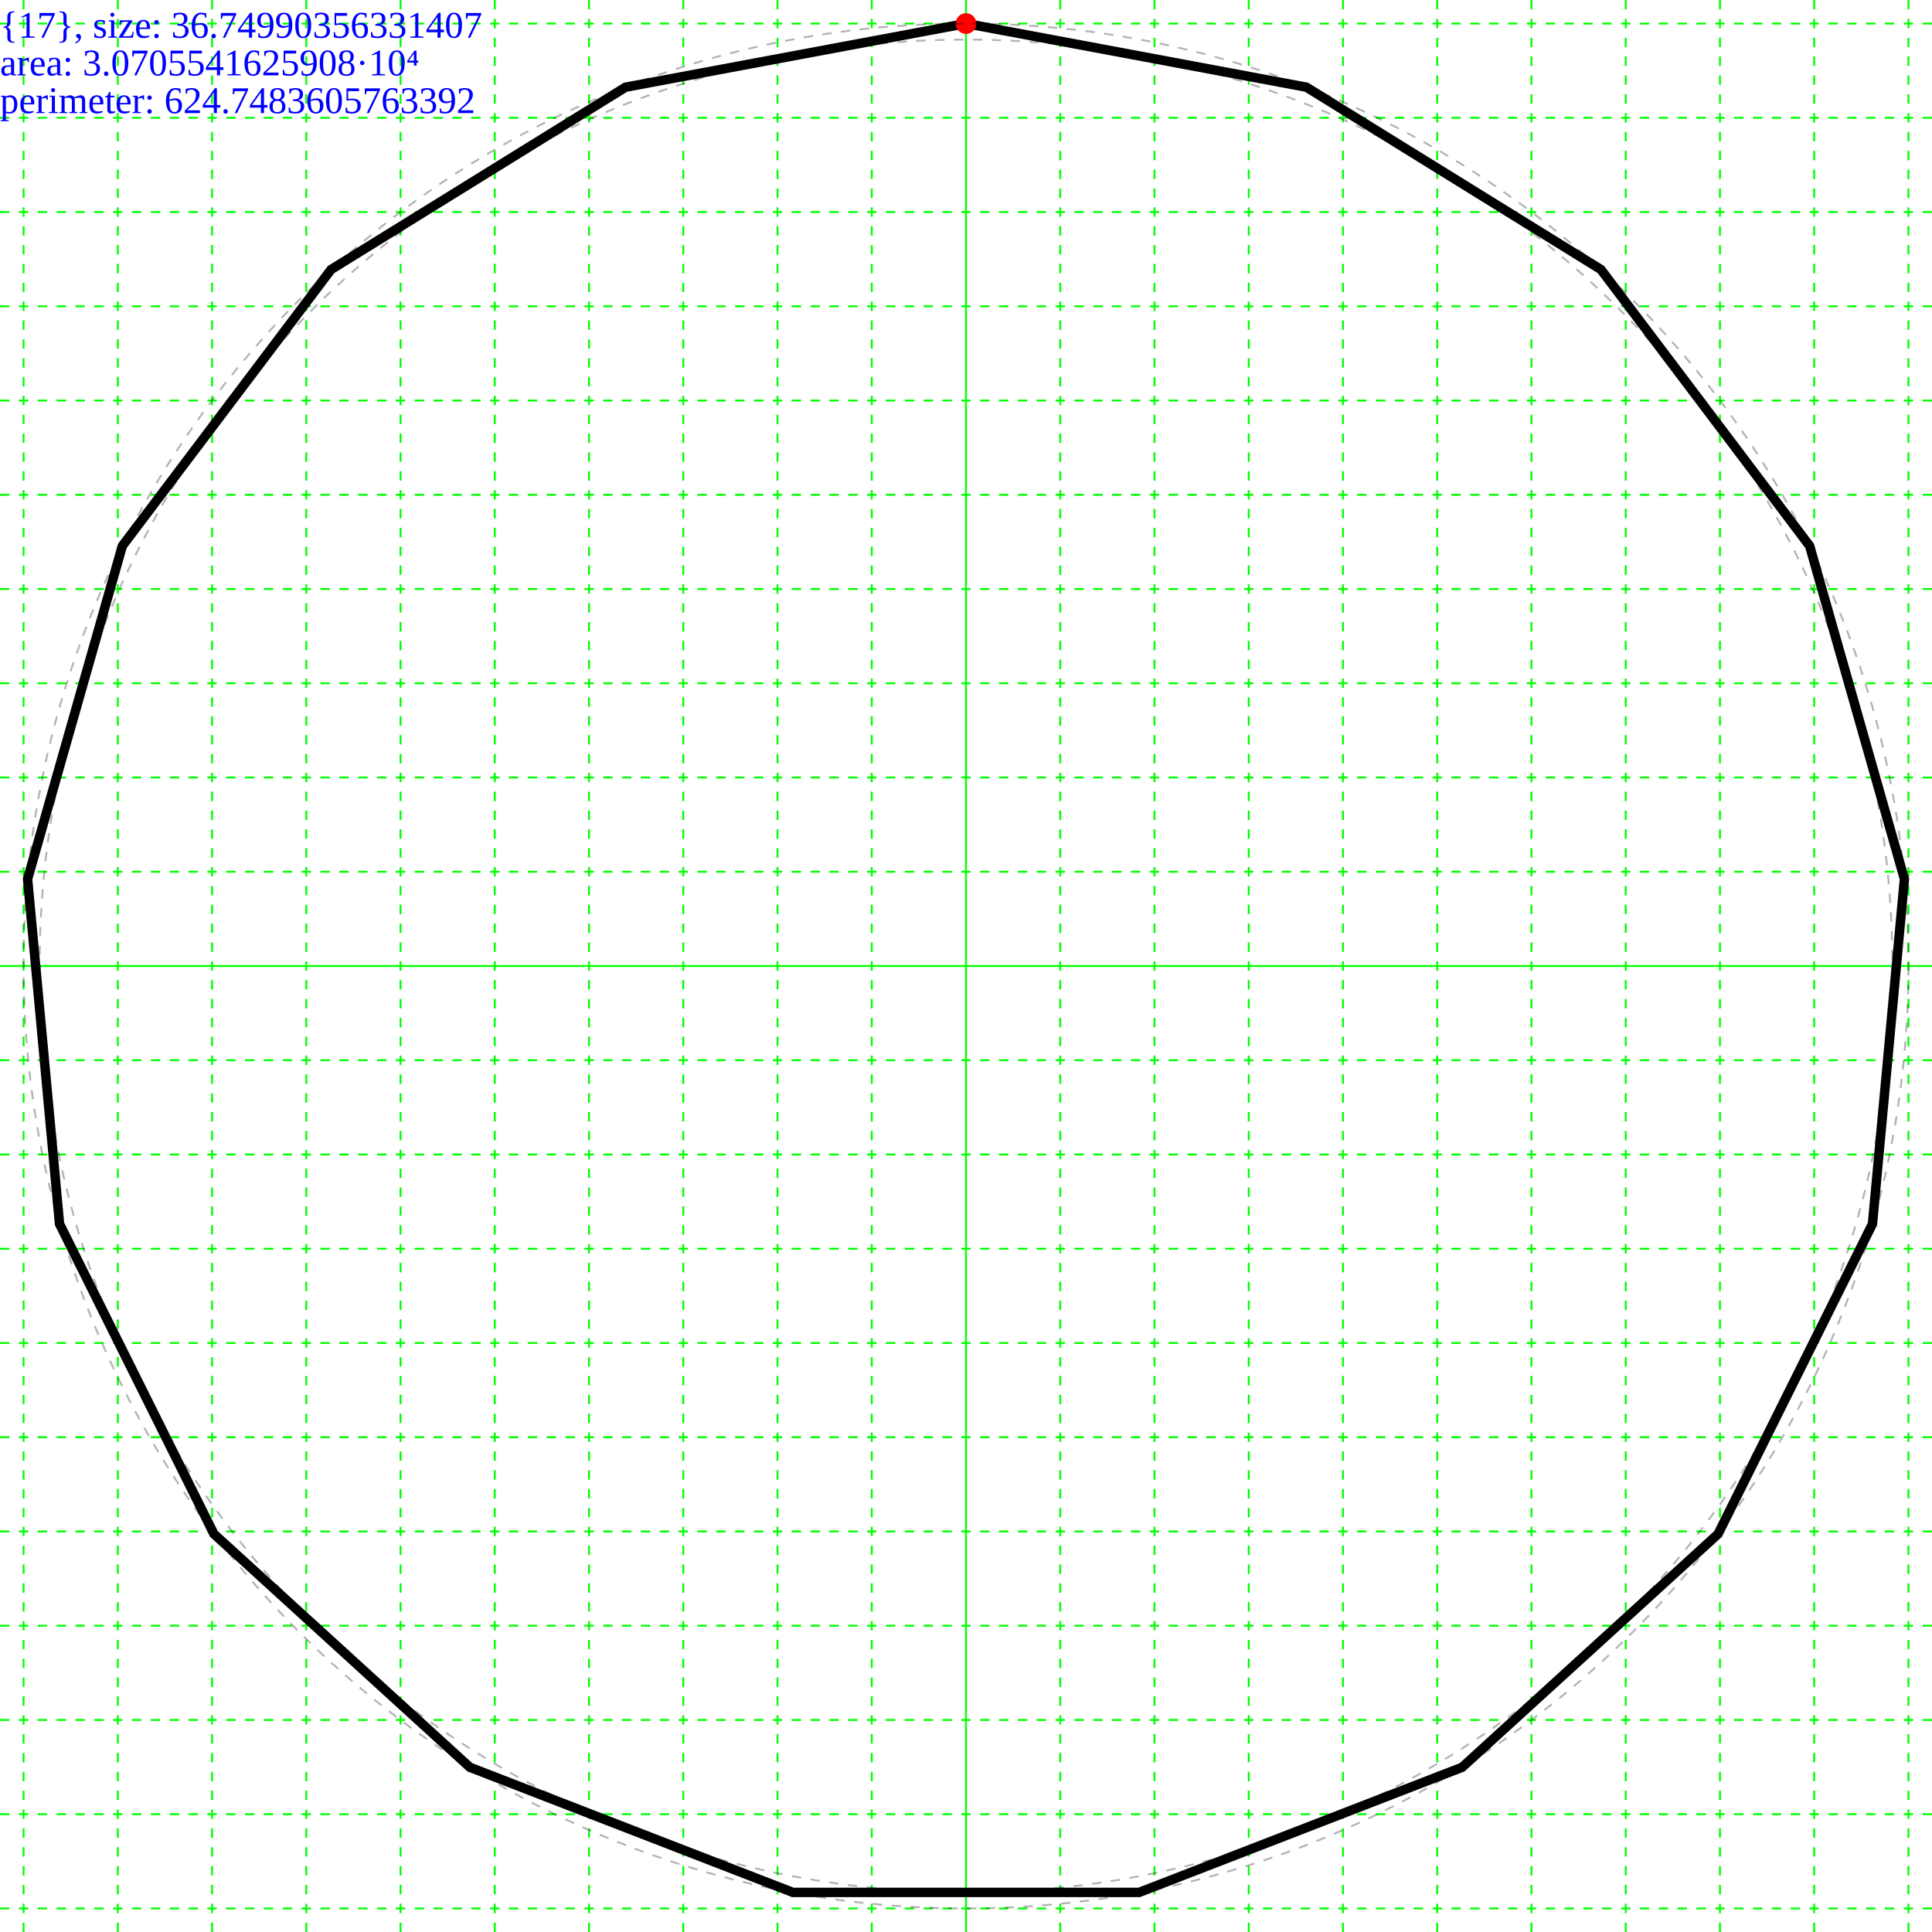
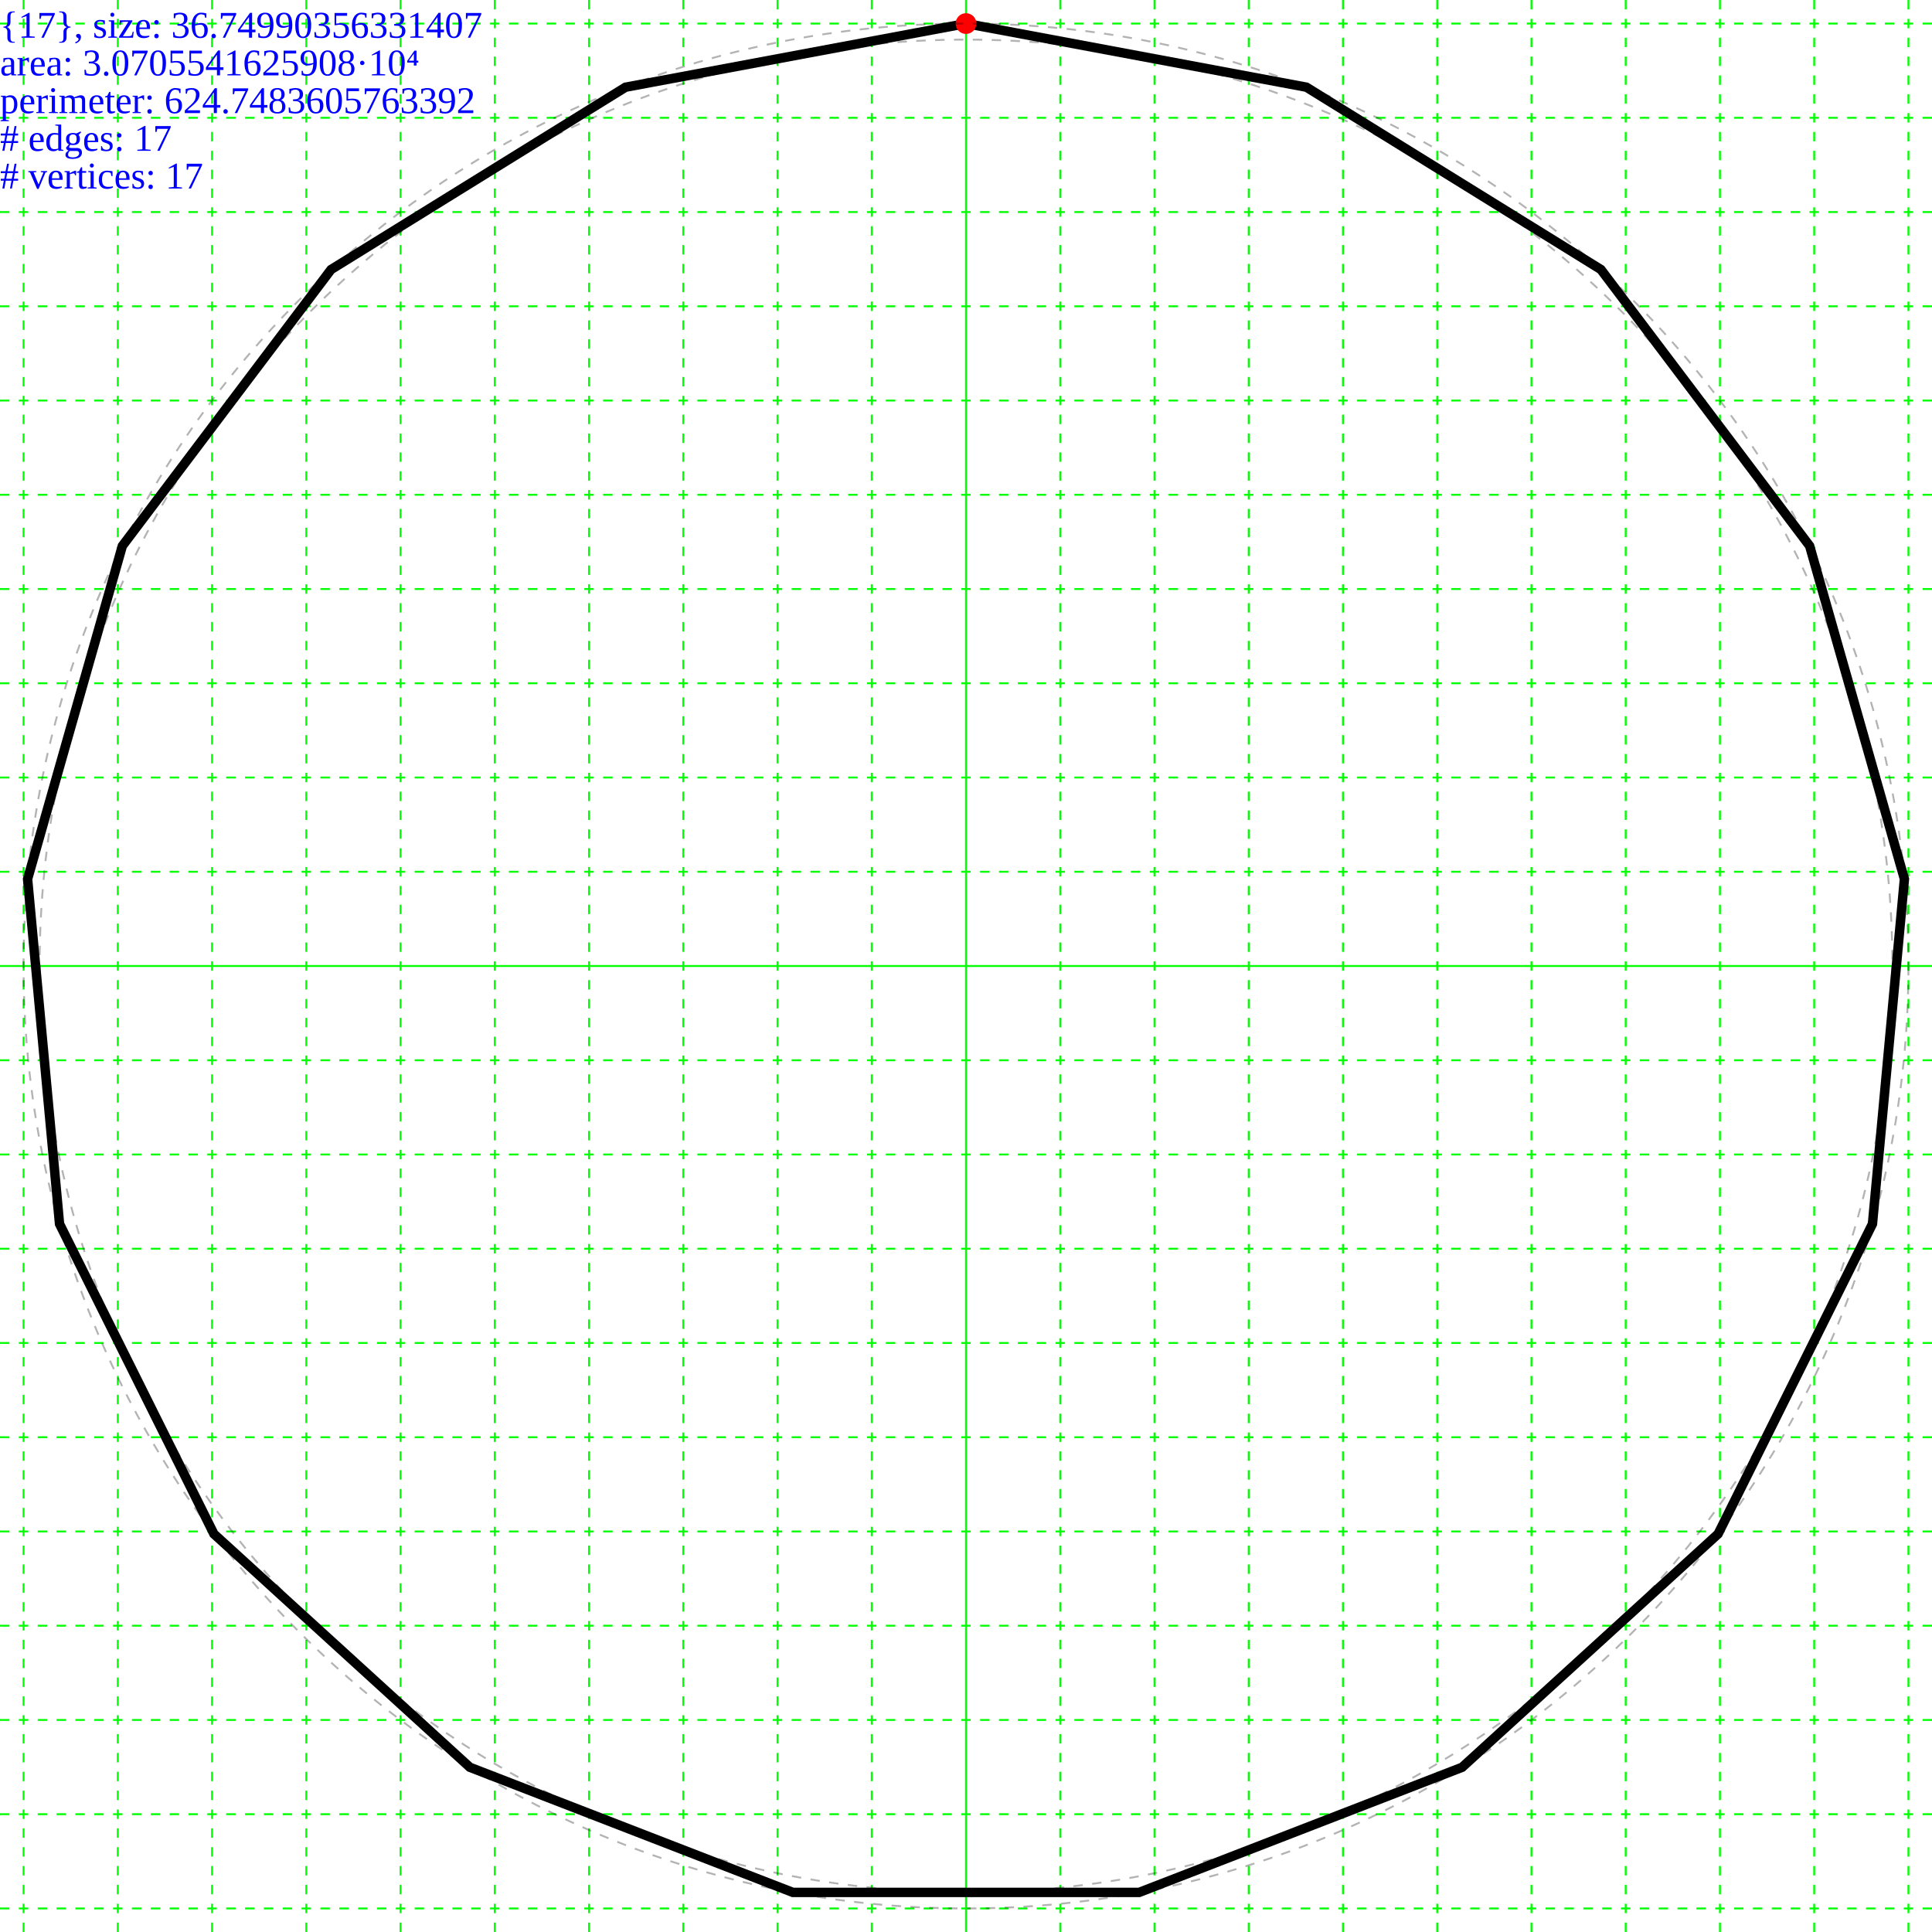
<svg xmlns="http://www.w3.org/2000/svg" height="205.0" width="205.0">
  <g id="grid">
    <line stroke="#00ff00" stroke-width="0.2" x1="102.5" x2="102.5" y1="0" y2="205.0" />
    <line stroke="#00ff00" stroke-dasharray="1,1" stroke-width="0.2" x1="112.5" x2="112.5" y1="0" y2="205" />
    <line stroke="#00ff00" stroke-dasharray="1,1" stroke-width="0.2" x1="92.5" x2="92.5" y1="0" y2="205" />
    <line stroke="#00ff00" stroke-dasharray="1,1" stroke-width="0.2" x1="122.5" x2="122.5" y1="0" y2="205" />
    <line stroke="#00ff00" stroke-dasharray="1,1" stroke-width="0.2" x1="82.5" x2="82.5" y1="0" y2="205" />
    <line stroke="#00ff00" stroke-dasharray="1,1" stroke-width="0.2" x1="132.5" x2="132.5" y1="0" y2="205" />
    <line stroke="#00ff00" stroke-dasharray="1,1" stroke-width="0.2" x1="72.5" x2="72.5" y1="0" y2="205" />
    <line stroke="#00ff00" stroke-dasharray="1,1" stroke-width="0.2" x1="142.5" x2="142.5" y1="0" y2="205" />
    <line stroke="#00ff00" stroke-dasharray="1,1" stroke-width="0.2" x1="62.5" x2="62.5" y1="0" y2="205" />
    <line stroke="#00ff00" stroke-dasharray="1,1" stroke-width="0.2" x1="152.5" x2="152.5" y1="0" y2="205" />
    <line stroke="#00ff00" stroke-dasharray="1,1" stroke-width="0.2" x1="52.5" x2="52.5" y1="0" y2="205" />
    <line stroke="#00ff00" stroke-dasharray="1,1" stroke-width="0.2" x1="162.5" x2="162.5" y1="0" y2="205" />
    <line stroke="#00ff00" stroke-dasharray="1,1" stroke-width="0.2" x1="42.5" x2="42.5" y1="0" y2="205" />
    <line stroke="#00ff00" stroke-dasharray="1,1" stroke-width="0.2" x1="172.5" x2="172.5" y1="0" y2="205" />
    <line stroke="#00ff00" stroke-dasharray="1,1" stroke-width="0.2" x1="32.5" x2="32.5" y1="0" y2="205" />
    <line stroke="#00ff00" stroke-dasharray="1,1" stroke-width="0.2" x1="182.5" x2="182.5" y1="0" y2="205" />
    <line stroke="#00ff00" stroke-dasharray="1,1" stroke-width="0.2" x1="22.5" x2="22.5" y1="0" y2="205" />
    <line stroke="#00ff00" stroke-dasharray="1,1" stroke-width="0.2" x1="192.5" x2="192.5" y1="0" y2="205" />
    <line stroke="#00ff00" stroke-dasharray="1,1" stroke-width="0.2" x1="12.5" x2="12.5" y1="0" y2="205" />
    <line stroke="#00ff00" stroke-dasharray="1,1" stroke-width="0.2" x1="202.5" x2="202.5" y1="0" y2="205" />
    <line stroke="#00ff00" stroke-dasharray="1,1" stroke-width="0.2" x1="2.5" x2="2.5" y1="0" y2="205" />
    <line stroke="#00ff00" stroke-dasharray="1,1" stroke-width="0.2" x1="212.5" x2="212.5" y1="0" y2="205" />
    <line stroke="#00ff00" stroke-dasharray="1,1" stroke-width="0.2" x1="-7.5" x2="-7.5" y1="0" y2="205" />
    <line stroke="#00ff00" stroke-width="0.2" x1="0" x2="205.0" y1="102.5" y2="102.5" />
    <line stroke="#00ff00" stroke-dasharray="1,1" stroke-width="0.2" x1="0" x2="205" y1="112.5" y2="112.5" />
    <line stroke="#00ff00" stroke-dasharray="1,1" stroke-width="0.2" x1="0" x2="205" y1="92.5" y2="92.5" />
    <line stroke="#00ff00" stroke-dasharray="1,1" stroke-width="0.2" x1="0" x2="205" y1="122.5" y2="122.5" />
    <line stroke="#00ff00" stroke-dasharray="1,1" stroke-width="0.2" x1="0" x2="205" y1="82.5" y2="82.5" />
    <line stroke="#00ff00" stroke-dasharray="1,1" stroke-width="0.2" x1="0" x2="205" y1="132.5" y2="132.5" />
    <line stroke="#00ff00" stroke-dasharray="1,1" stroke-width="0.2" x1="0" x2="205" y1="72.5" y2="72.5" />
    <line stroke="#00ff00" stroke-dasharray="1,1" stroke-width="0.2" x1="0" x2="205" y1="142.5" y2="142.5" />
    <line stroke="#00ff00" stroke-dasharray="1,1" stroke-width="0.2" x1="0" x2="205" y1="62.5" y2="62.5" />
    <line stroke="#00ff00" stroke-dasharray="1,1" stroke-width="0.2" x1="0" x2="205" y1="152.5" y2="152.5" />
    <line stroke="#00ff00" stroke-dasharray="1,1" stroke-width="0.2" x1="0" x2="205" y1="52.5" y2="52.5" />
    <line stroke="#00ff00" stroke-dasharray="1,1" stroke-width="0.2" x1="0" x2="205" y1="162.5" y2="162.5" />
    <line stroke="#00ff00" stroke-dasharray="1,1" stroke-width="0.2" x1="0" x2="205" y1="42.5" y2="42.5" />
    <line stroke="#00ff00" stroke-dasharray="1,1" stroke-width="0.2" x1="0" x2="205" y1="172.5" y2="172.5" />
    <line stroke="#00ff00" stroke-dasharray="1,1" stroke-width="0.2" x1="0" x2="205" y1="32.5" y2="32.5" />
    <line stroke="#00ff00" stroke-dasharray="1,1" stroke-width="0.2" x1="0" x2="205" y1="182.5" y2="182.5" />
    <line stroke="#00ff00" stroke-dasharray="1,1" stroke-width="0.2" x1="0" x2="205" y1="22.5" y2="22.5" />
    <line stroke="#00ff00" stroke-dasharray="1,1" stroke-width="0.2" x1="0" x2="205" y1="192.5" y2="192.5" />
    <line stroke="#00ff00" stroke-dasharray="1,1" stroke-width="0.2" x1="0" x2="205" y1="12.5" y2="12.5" />
    <line stroke="#00ff00" stroke-dasharray="1,1" stroke-width="0.2" x1="0" x2="205" y1="202.5" y2="202.5" />
    <line stroke="#00ff00" stroke-dasharray="1,1" stroke-width="0.2" x1="0" x2="205" y1="2.5" y2="2.5" />
    <line stroke="#00ff00" stroke-dasharray="1,1" stroke-width="0.2" x1="0" x2="205" y1="212.5" y2="212.5" />
    <line stroke="#00ff00" stroke-dasharray="1,1" stroke-width="0.2" x1="0" x2="205" y1="-7.5" y2="-7.5" />
    <line stroke="#00ff00" stroke-dasharray="1,1" stroke-width="0.2" x1="0" x2="205" y1="222.5" y2="222.5" />
    <line stroke="#00ff00" stroke-dasharray="1,1" stroke-width="0.2" x1="0" x2="205" y1="-17.5" y2="-17.5" />
    <line stroke="#00ff00" stroke-dasharray="1,1" stroke-width="0.2" x1="0" x2="205" y1="232.5" y2="232.5" />
    <line stroke="#00ff00" stroke-dasharray="1,1" stroke-width="0.2" x1="0" x2="205" y1="-27.5" y2="-27.5" />
    <line stroke="#00ff00" stroke-dasharray="1,1" stroke-width="0.2" x1="0" x2="205" y1="242.5" y2="242.5" />
    <line stroke="#00ff00" stroke-dasharray="1,1" stroke-width="0.2" x1="0" x2="205" y1="-37.5" y2="-37.5" />
    <line stroke="#00ff00" stroke-dasharray="1,1" stroke-width="0.2" x1="0" x2="205" y1="252.5" y2="252.5" />
    <line stroke="#00ff00" stroke-dasharray="1,1" stroke-width="0.2" x1="0" x2="205" y1="-47.5" y2="-47.5" />
    <line stroke="#00ff00" stroke-dasharray="1,1" stroke-width="0.2" x1="0" x2="205" y1="262.5" y2="262.5" />
    <line stroke="#00ff00" stroke-dasharray="1,1" stroke-width="0.2" x1="0" x2="205" y1="-57.5" y2="-57.5" />
    <line stroke="#00ff00" stroke-dasharray="1,1" stroke-width="0.2" x1="0" x2="205" y1="272.5" y2="272.5" />
    <line stroke="#00ff00" stroke-dasharray="1,1" stroke-width="0.2" x1="0" x2="205" y1="-67.5" y2="-67.5" />
    <line stroke="#00ff00" stroke-dasharray="1,1" stroke-width="0.2" x1="0" x2="205" y1="282.5" y2="282.5" />
    <line stroke="#00ff00" stroke-dasharray="1,1" stroke-width="0.2" x1="0" x2="205" y1="-77.5" y2="-77.5" />
    <line stroke="#00ff00" stroke-dasharray="1,1" stroke-width="0.2" x1="0" x2="205" y1="292.5" y2="292.5" />
    <line stroke="#00ff00" stroke-dasharray="1,1" stroke-width="0.2" x1="0" x2="205" y1="-87.5" y2="-87.5" />
    <line stroke="#00ff00" stroke-dasharray="1,1" stroke-width="0.2" x1="0" x2="205" y1="302.5" y2="302.5" />
    <line stroke="#00ff00" stroke-dasharray="1,1" stroke-width="0.2" x1="0" x2="205" y1="-97.5" y2="-97.5" />
    <line stroke="#00ff00" stroke-dasharray="1,1" stroke-width="0.2" x1="0" x2="205" y1="312.5" y2="312.5" />
    <line stroke="#00ff00" stroke-dasharray="1,1" stroke-width="0.2" x1="0" x2="205" y1="-107.5" y2="-107.5" />
  </g>
  <g>
    <text fill="blue" font-size="4.0" id="info" x="0" y="0">
      <tspan dy="4.0" x="0">{17}, size: 36.74990356331407</tspan>
      <tspan dy="4.0" x="0">area: 3.0705541625908·10⁴</tspan>
      <tspan dy="4.0" x="0">perimeter: 624.7483605763392</tspan>
+       <tspan dy="4.0" x="0"># edges: 17</tspan>
+       <tspan dy="4.0" x="0"># vertices: 17</tspan>
    </text>
  </g>
  <g>
    <polygon fill="none" points="102.5,2.5 138.624,9.253 169.87,28.599 192.016,57.926 202.073,93.273 198.683,129.866 182.302,162.763 155.143,187.522 120.875,200.797 84.125,200.797 49.857,187.522 22.698,162.763 6.317,129.866 2.927,93.273 12.984,57.926 35.13,28.599 66.376,9.253" stroke="black" stroke-width="1" />
    <circle cx="102.5" cy="2.5" fill="#ff0000" r="1.1" />
    <circle cx="102.5" cy="102.5" fill="none" r="98.297" stroke="black" stroke-dasharray="1,1" stroke-opacity="0.3" stroke-width="0.2" />
    <circle cx="102.5" cy="102.5" fill="none" r="100.0" stroke="black" stroke-dasharray="1,1" stroke-opacity="0.3" stroke-width="0.2" />
  </g>
</svg>
